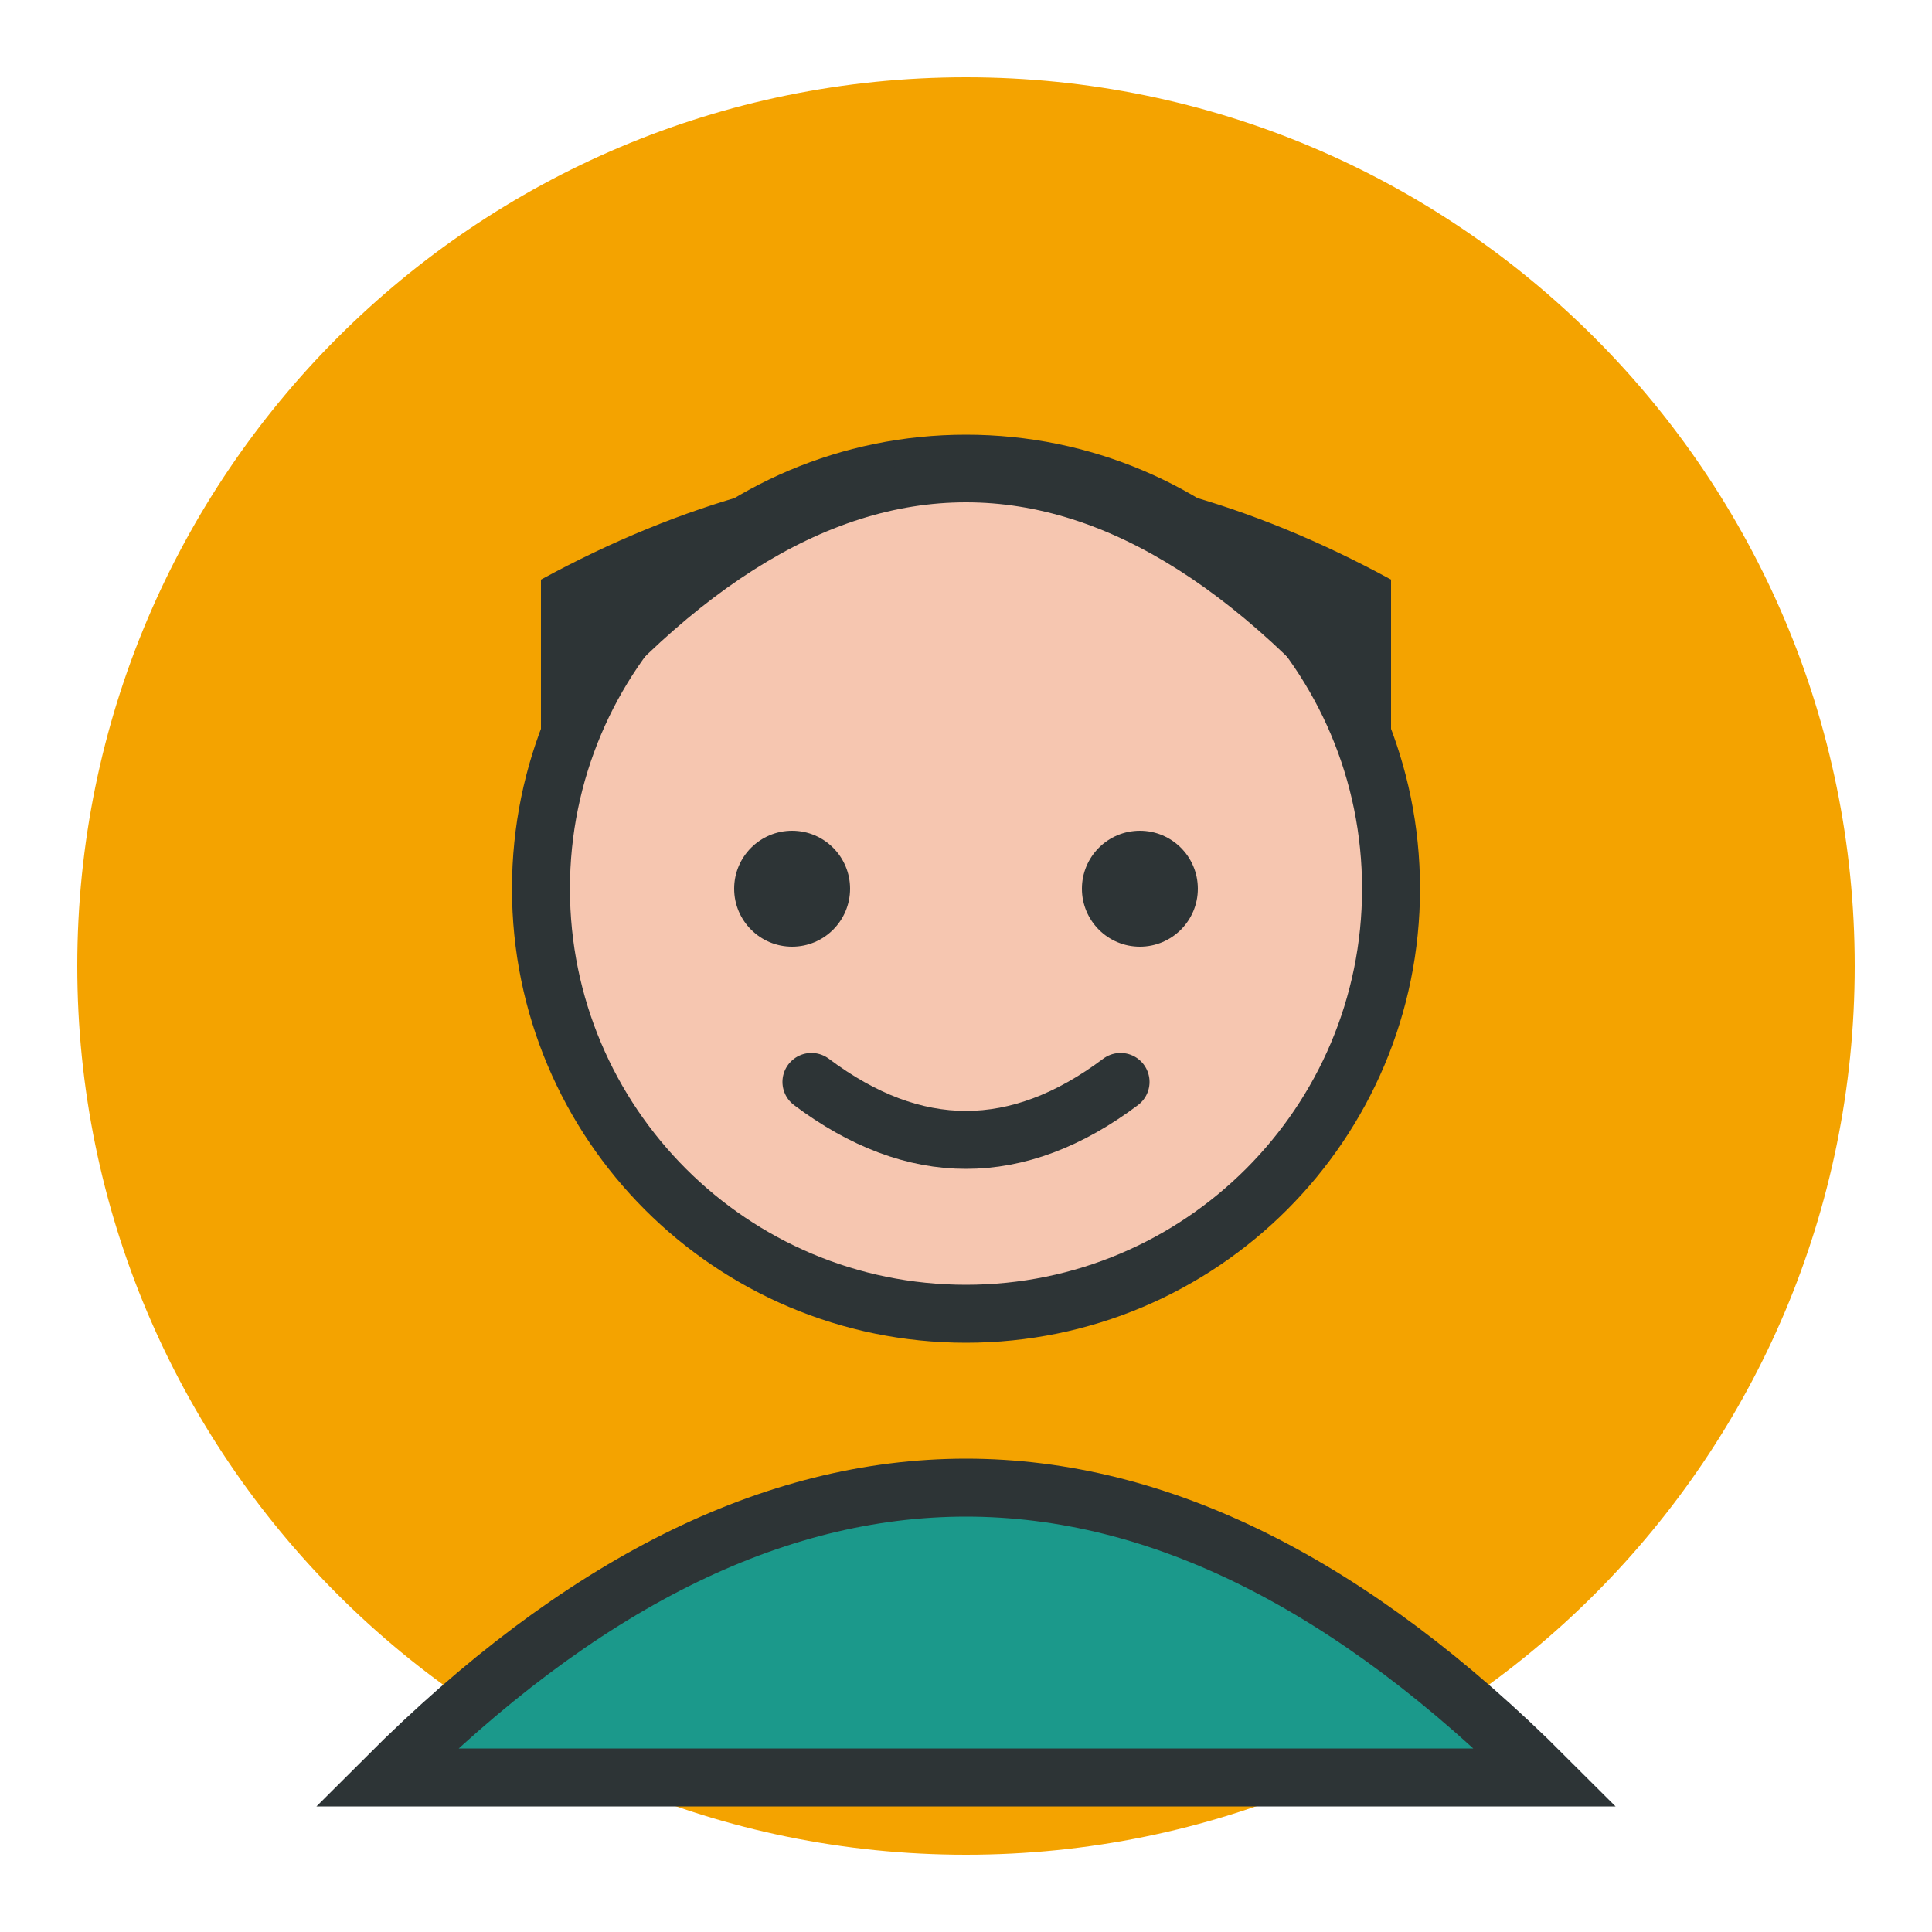
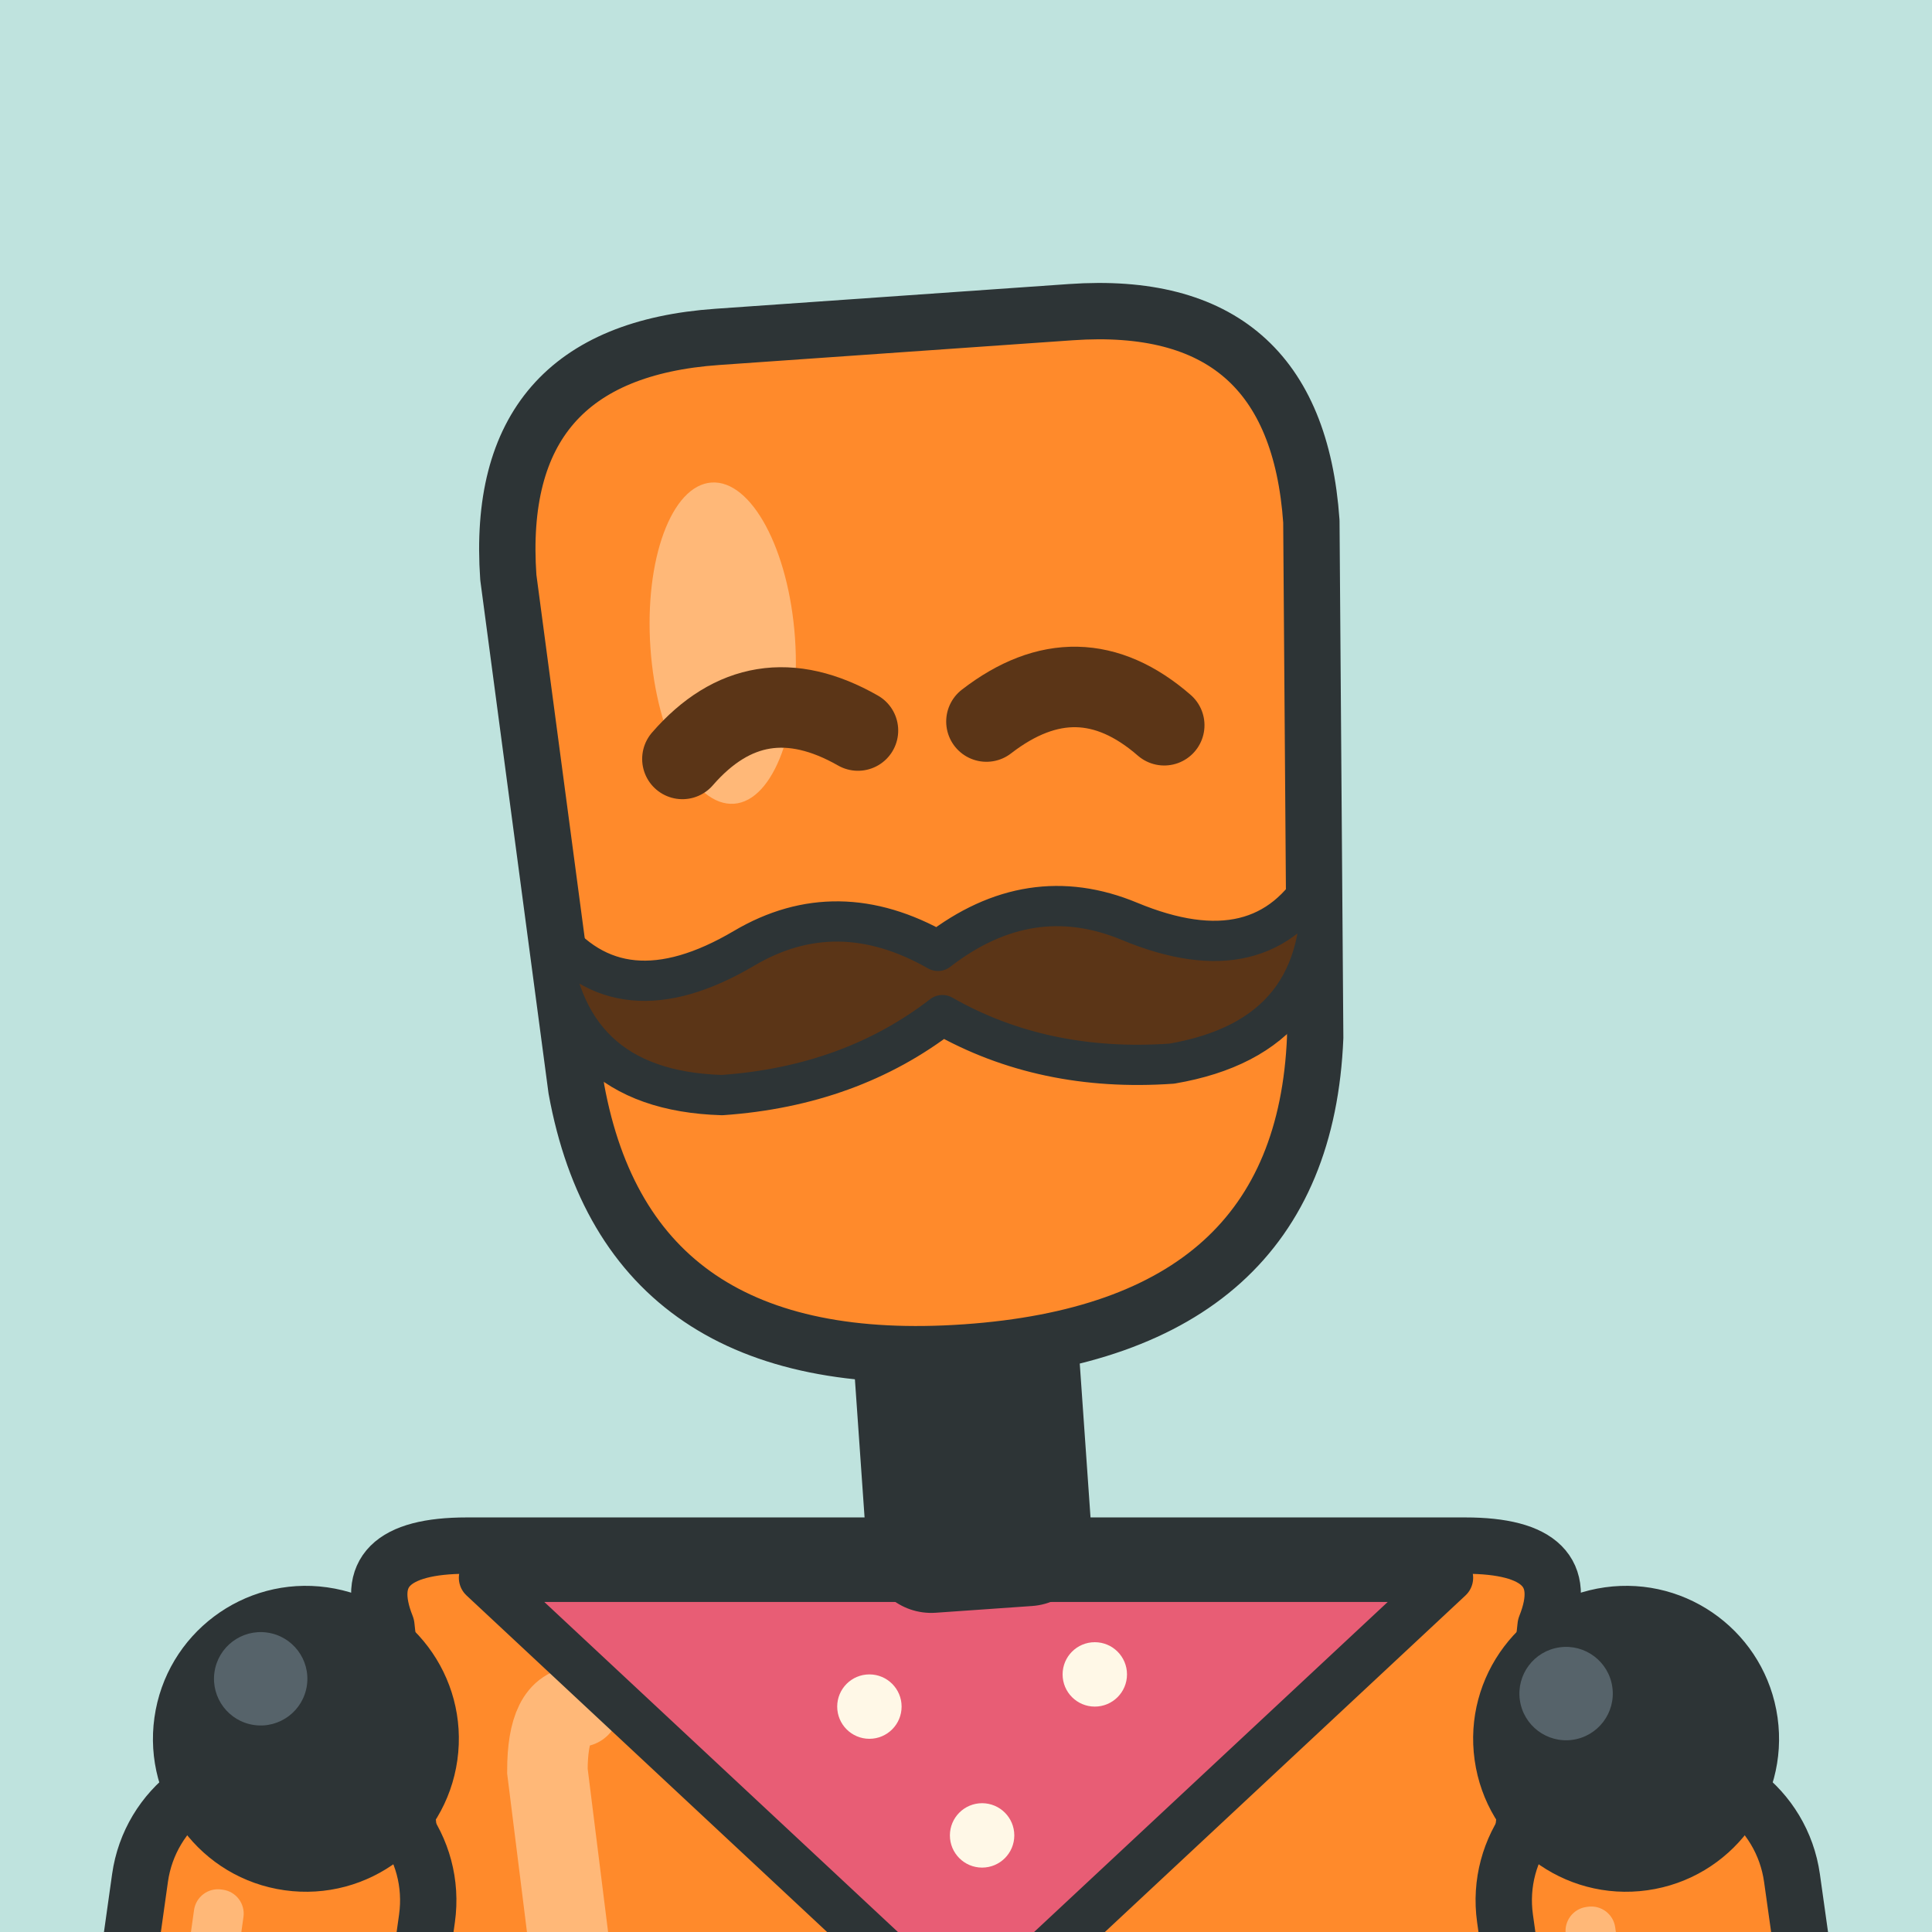
- <svg xmlns="http://www.w3.org/2000/svg" viewBox="0 0 100 100">
-   <circle cx="50" cy="50" r="46" fill="#F4A300" />
-   <circle cx="50" cy="46" r="22" fill="#F6C6B0" stroke="#2D3436" stroke-width="3" />
-   <path d="M28 40 Q50 12 72 40 L72 30 Q50 18 28 30 Z" fill="#2D3436" />
-   <circle cx="41" cy="46" r="3" fill="#2D3436" />
-   <circle cx="59" cy="46" r="3" fill="#2D3436" />
-   <path d="M42 56 Q50 62 58 56" fill="none" stroke="#2D3436" stroke-width="3" stroke-linecap="round" />
-   <path d="M20 92 Q50 62 80 92 Z" fill="#1B998B" stroke="#2D3436" stroke-width="3" />
+ <svg xmlns="http://www.w3.org/2000/svg" viewBox="-60 -18 120 120">
+   <rect x="-60" y="-18" width="120" height="120" fill="#BFE3DE" />
+   <g transform="translate(0 4)">
+     <g>
+       <g transform="translate(-15,206) rotate(0)">
+         <rect x="-12" y="0" width="24" height="66" rx="10" fill="#FF8A2B" stroke="#2D3436" stroke-width="3.5" />
+         <rect x="-7.2" y="10.6" width="4.1" height="34.3" rx="1.9" fill="#FFB878" />
+         <g transform="translate(0,72) rotate(0)">
+           <rect x="-11" y="6" width="22" height="58" rx="9" fill="#FF8A2B" stroke="#2D3436" stroke-width="3.5" />
+           <rect x="-6.6" y="15.3" width="3.7" height="30.2" rx="1.8" fill="#FFB878" />
+           <path d="M-12 72 L10 72 Q15 72 15 78 L15 84 L-17 84 Q-19 84 -18 80 Z" fill="#FF8A2B" stroke="#2D3436" stroke-width="3.5" stroke-linejoin="round" />
+           <circle cx="0" cy="68" r="6.5" fill="#2D3436" />
+           <circle cx="-2.3" cy="65.7" r="2" fill="#56636A" />
+           <rect x="-9" y="-6" width="18" height="14" rx="5" fill="#FF8A2B" stroke="#2D3436" stroke-width="3.5" />
+           <rect x="-5.4" y="-3.8" width="3.1" height="7.3" rx="1.5" fill="#FFB878" />
+         </g>
+         <circle cx="0" cy="72" r="8" fill="#2D3436" />
+         <circle cx="-2.8" cy="69.2" r="2.4" fill="#56636A" />
+       </g>
+       <g transform="translate(15,206) rotate(0)">
+         <rect x="-12" y="0" width="24" height="66" rx="10" fill="#FF8A2B" stroke="#2D3436" stroke-width="3.5" />
+         <rect x="-7.2" y="10.6" width="4.1" height="34.3" rx="1.9" fill="#FFB878" />
+         <g transform="translate(0,72) rotate(0)">
+           <rect x="-11" y="6" width="22" height="58" rx="9" fill="#FF8A2B" stroke="#2D3436" stroke-width="3.5" />
+           <rect x="-6.6" y="15.3" width="3.7" height="30.2" rx="1.8" fill="#FFB878" />
+           <path d="M12 72 L-10 72 Q-15 72 -15 78 L-15 84 L17 84 Q19 84 18 80 Z" fill="#FF8A2B" stroke="#2D3436" stroke-width="3.5" stroke-linejoin="round" />
+           <circle cx="0" cy="68" r="6.5" fill="#2D3436" />
+           <circle cx="-2.3" cy="65.7" r="2" fill="#56636A" />
+           <rect x="-9" y="-6" width="18" height="14" rx="5" fill="#FF8A2B" stroke="#2D3436" stroke-width="3.5" />
+           <rect x="-5.4" y="-3.8" width="3.1" height="7.3" rx="1.5" fill="#FFB878" />
+         </g>
+         <circle cx="0" cy="72" r="8" fill="#2D3436" />
+         <circle cx="-2.8" cy="69.2" r="2.4" fill="#56636A" />
+       </g>
+       <circle cx="-15" cy="206" r="8" fill="#2D3436" />
+       <circle cx="-17.8" cy="203.2" r="2.4" fill="#56636A" />
+       <circle cx="15" cy="206" r="8" fill="#2D3436" />
+       <circle cx="12.2" cy="203.2" r="2.4" fill="#56636A" />
+       <ellipse cx="0" cy="146" rx="13" ry="8" fill="#2D3436" />
+       <rect x="-21" y="148" width="42" height="28" rx="9" fill="#FF8A2B" stroke="#2D3436" stroke-width="3.5" />
+       <rect x="-12.6" y="152.5" width="7.1" height="14.6" rx="3.4" fill="#FFB878" />
+       <ellipse cx="0" cy="180" rx="11" ry="5" fill="#2D3436" />
+       <path d="M-30 181 Q-30 176 -25 176 L25 176 Q30 176 30 181 L27 198 Q16 218 0 218 Q-16 218 -27 198 Z" fill="#FF8A2B" stroke="#2D3436" stroke-width="3.5" stroke-linejoin="round" />
+       <path d="M-36 79 Q-38 74 -31 74 L31 74 Q38 74 36 79 L30 134 Q28 142 20 142 L-20 142 Q-28 142 -30 134 Z" fill="#FF8A2B" stroke="#2D3436" stroke-width="3.5" stroke-linejoin="round" />
+       <path d="M-24 84 Q-26 84 -26 88 L-22 120" fill="none" stroke="#FFB878" stroke-width="5" stroke-linecap="round" />
+       <path d="M0 88 L0 132" stroke="#2D3436" stroke-width="2" opacity="0.35" />
+       <path d="M-22 106 Q0 112 22 106" fill="none" stroke="#2D3436" stroke-width="2" opacity="0.35" />
+       <path d="M-30 76 L30 76 L0 104 Z" fill="#E85D75" stroke="#2D3436" stroke-width="3" stroke-linejoin="round" />
+       <circle cx="-6" cy="84" r="2" fill="#FFF8E7" />
+       <circle cx="8" cy="82" r="2" fill="#FFF8E7" />
+       <circle cx="1" cy="92" r="2" fill="#FFF8E7" />
+       <g transform="rotate(-4 0 62)">
+         <rect x="-7" y="56" width="14" height="22" rx="4" fill="#2D3436" />
+         <path d="M-25 12 Q-25 -2 -11 -2 L11 -2 Q25 -2 25 12 L23 44 Q21 62 0 62 Q-21 62 -23 44 Z" fill="#FF8A2B" stroke="#2D3436" stroke-width="3.5" stroke-linejoin="round" />
+         <ellipse cx="-12" cy="17" rx="4.5" ry="10" fill="#FFB878" />
+         <path d="M-15 24 Q-10 19 -4 23" fill="none" stroke="#5B3517" stroke-width="5" stroke-linecap="round" />
+         <path d="M4 23 Q10 19 15 24" fill="none" stroke="#5B3517" stroke-width="5" stroke-linecap="round" />
+         <path d="M0 37 Q-6 33 -12 36 Q-20 40 -24 34 Q-24 44 -14 45 Q-6 45 0 41 Q6 45 14 45 Q24 44 24 34 Q20 40 12 36 Q6 33 0 37 Z" fill="#5B3517" stroke="#2D3436" stroke-width="2.5" stroke-linejoin="round" />
+       </g>
+       <g transform="translate(-41,86) rotate(8)">
+         <rect x="-9" y="2" width="18" height="50" rx="8" fill="#FF8A2B" stroke="#2D3436" stroke-width="3.5" />
+         <rect x="-5.4" y="10" width="3.1" height="26" rx="1.5" fill="#FFB878" />
+         <g transform="translate(0,57) rotate(-2)">
+           <rect x="-8" y="4" width="16" height="44" rx="7" fill="#FF8A2B" stroke="#2D3436" stroke-width="3.5" />
+           <rect x="-4.8" y="11" width="3" height="22.9" rx="1.5" fill="#FFB878" />
+           <g transform="translate(0,60)">
+             <circle cx="0" cy="0" r="10" fill="#2D3436" />
+             <circle cx="0" cy="1" r="4.2" fill="#56636A" />
+             <rect x="-3" y="5" width="6" height="7" fill="#56636A" />
+           </g>
+         </g>
+         <circle cx="0" cy="57" r="7.5" fill="#2D3436" />
+         <circle cx="-2.6" cy="54.4" r="2.3" fill="#56636A" />
+         <circle cx="0" cy="0" r="9.5" fill="#2D3436" />
+         <circle cx="-3.3" cy="-3.3" r="2.9" fill="#56636A" />
+       </g>
+       <g transform="translate(41,86) rotate(-8)">
+         <rect x="-9" y="2" width="18" height="50" rx="8" fill="#FF8A2B" stroke="#2D3436" stroke-width="3.5" />
+         <rect x="-5.4" y="10" width="3.1" height="26" rx="1.5" fill="#FFB878" />
+         <g transform="translate(0,57) rotate(2)">
+           <rect x="-8" y="4" width="16" height="44" rx="7" fill="#FF8A2B" stroke="#2D3436" stroke-width="3.5" />
+           <rect x="-4.8" y="11" width="3" height="22.9" rx="1.5" fill="#FFB878" />
+           <g transform="translate(0,60)">
+             <circle cx="0" cy="0" r="10" fill="#2D3436" />
+             <circle cx="0" cy="1" r="4.2" fill="#56636A" />
+             <rect x="-3" y="5" width="6" height="7" fill="#56636A" />
+           </g>
+         </g>
+         <circle cx="0" cy="57" r="7.5" fill="#2D3436" />
+         <circle cx="-2.6" cy="54.4" r="2.3" fill="#56636A" />
+         <circle cx="0" cy="0" r="9.5" fill="#2D3436" />
+         <circle cx="-3.3" cy="-3.3" r="2.9" fill="#56636A" />
+       </g>
+     </g>
+   </g>
</svg>
